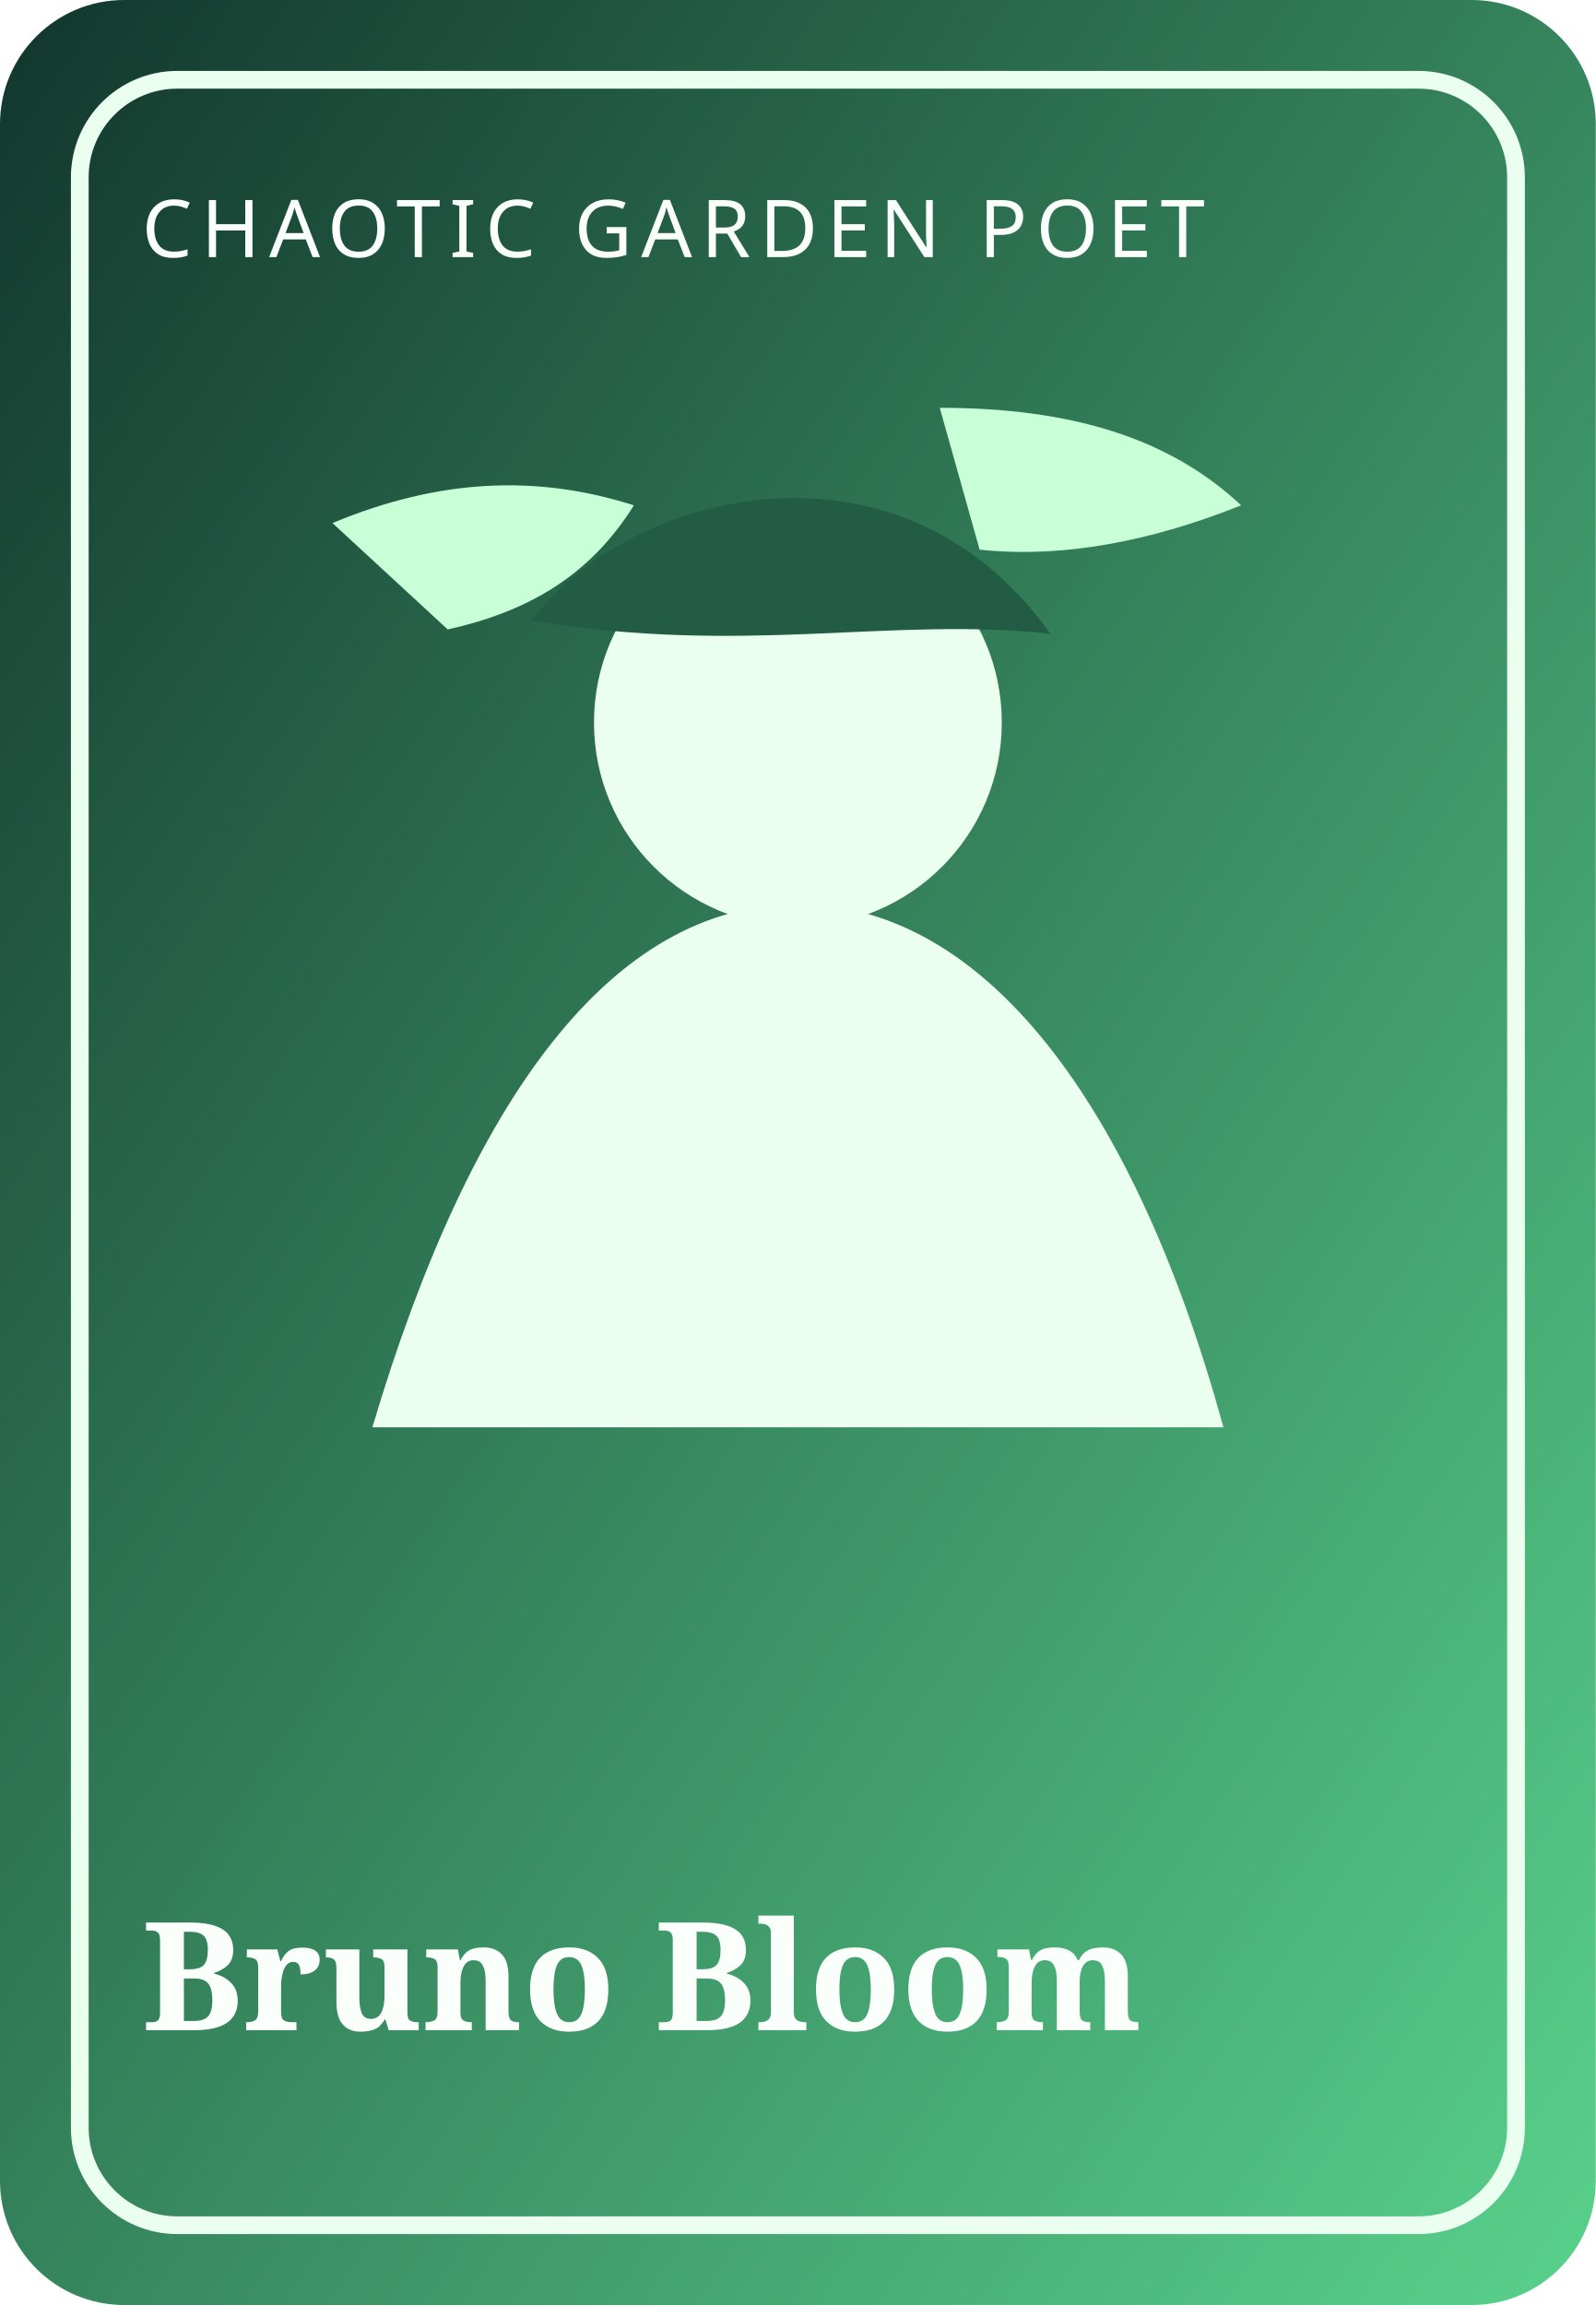
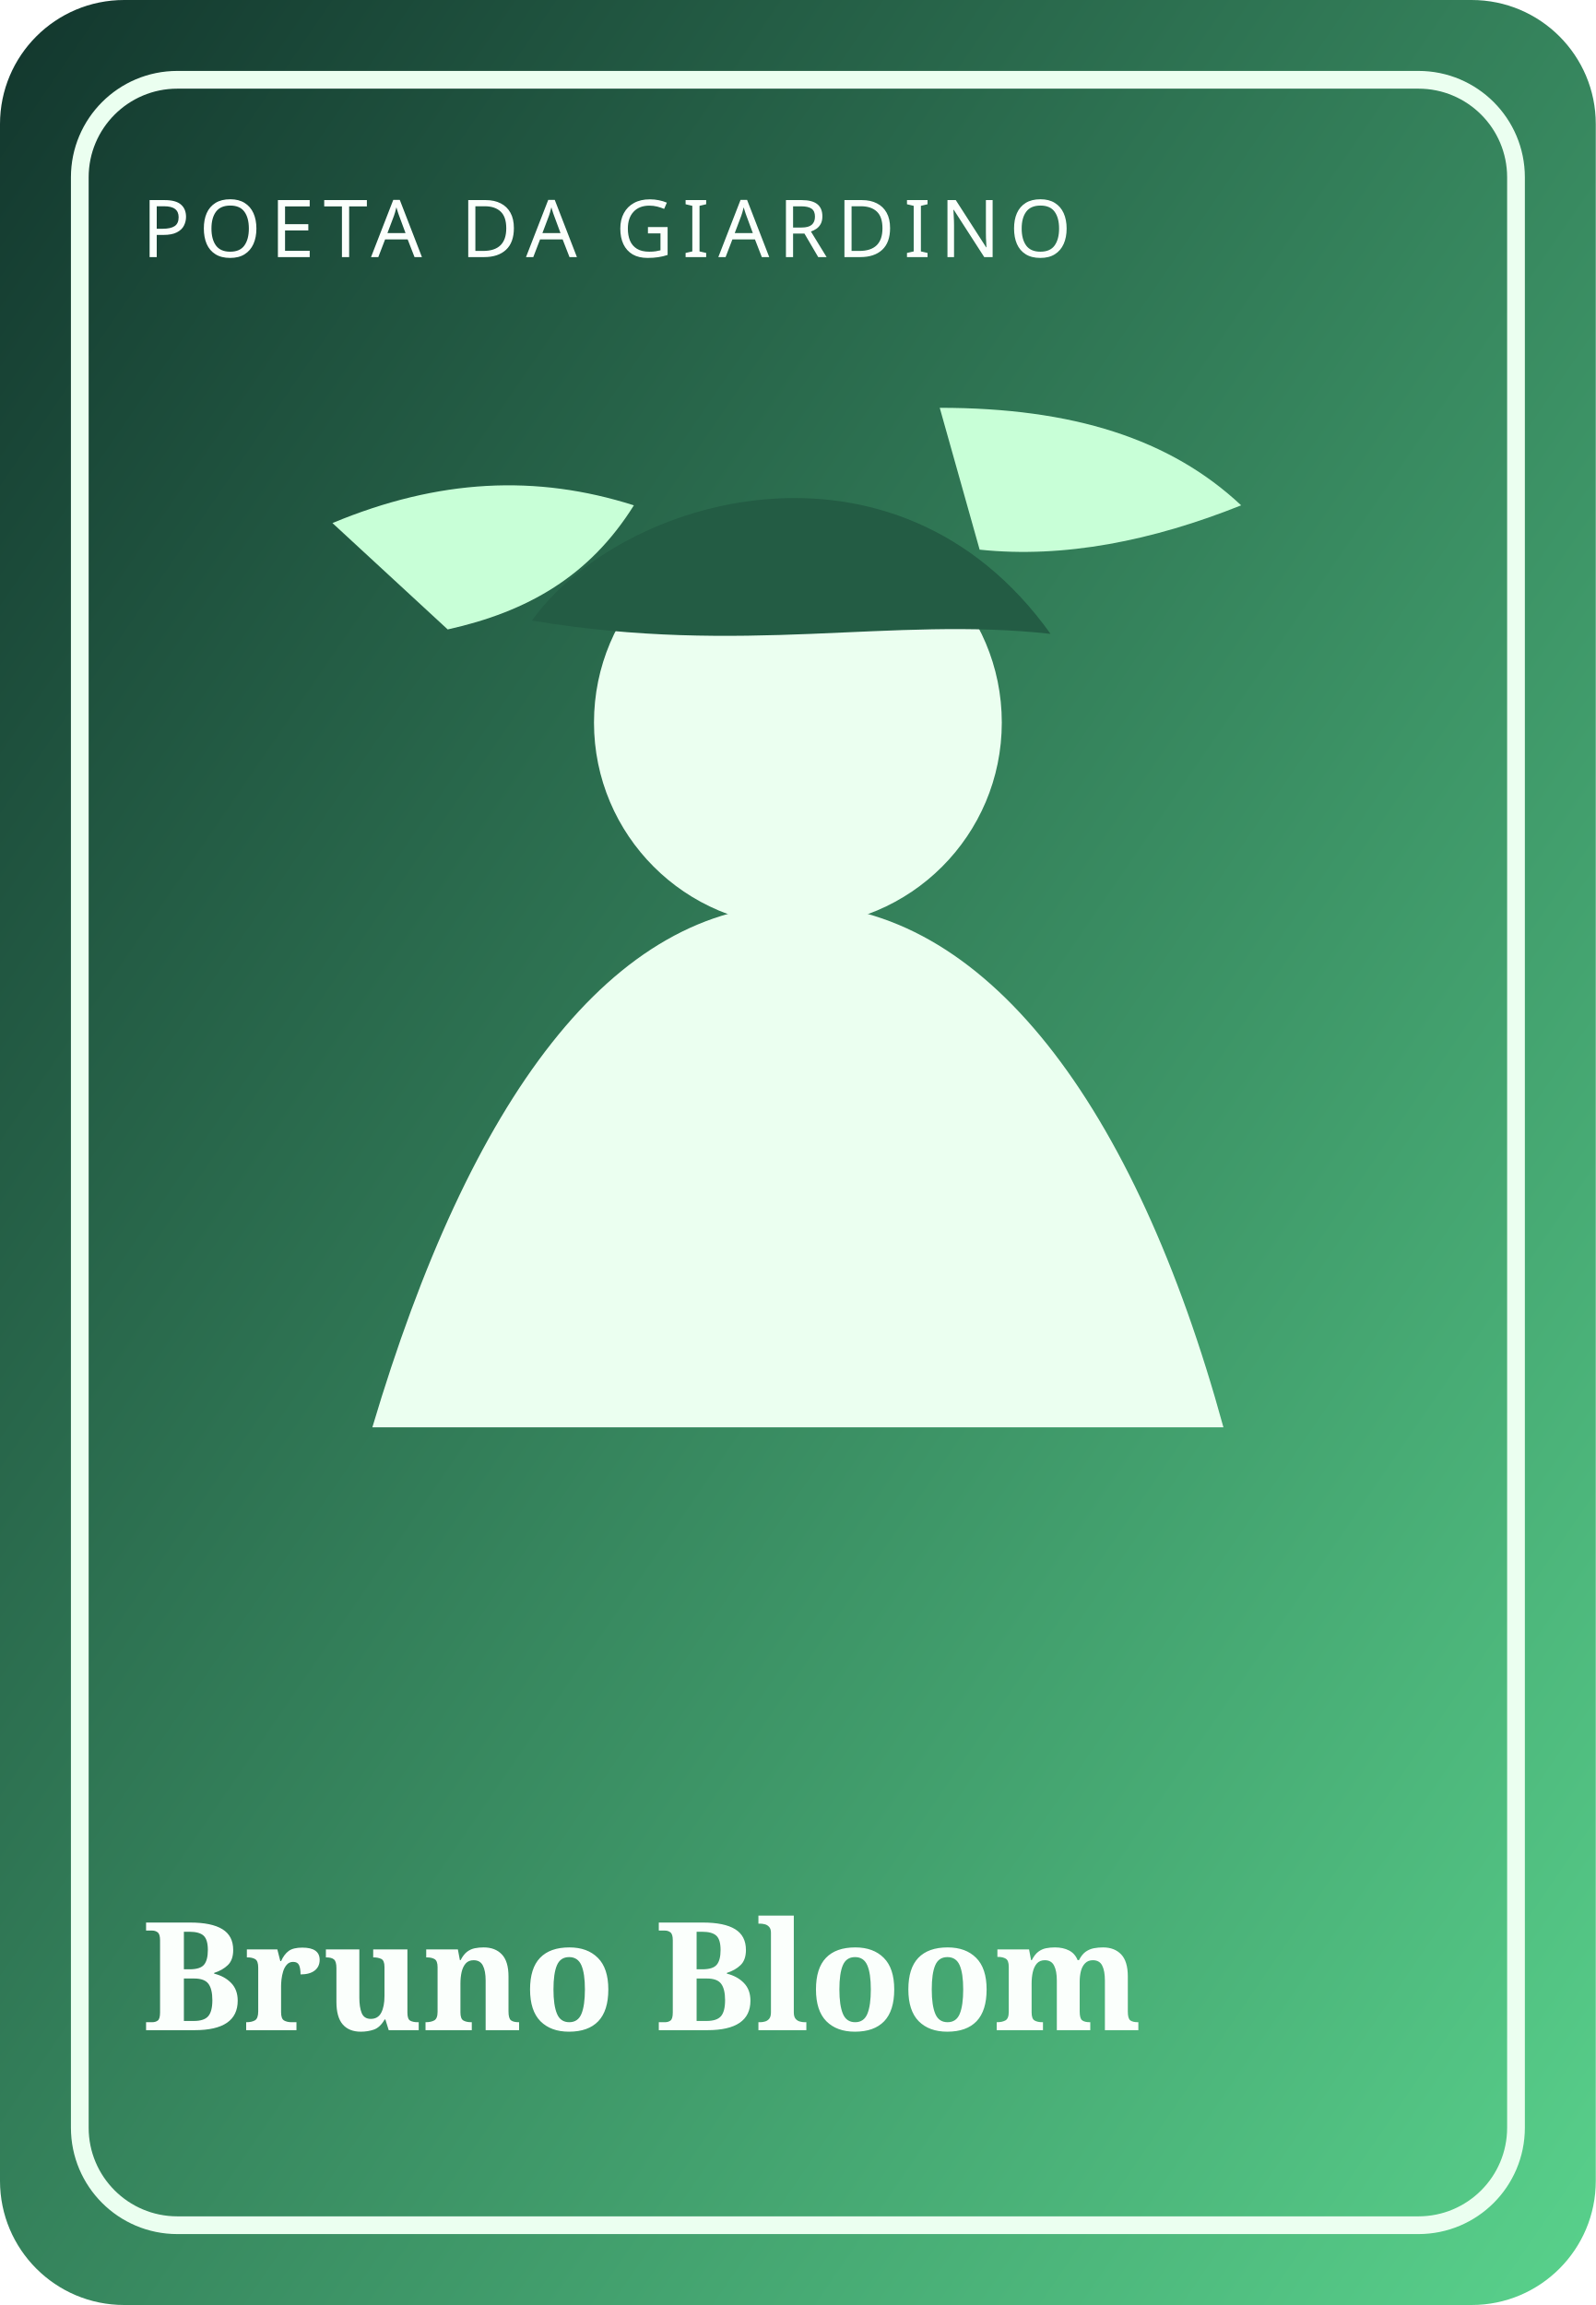
<svg xmlns="http://www.w3.org/2000/svg" viewBox="0 0 360 520">
  <defs>
    <linearGradient id="g" x1="0%" y1="0%" x2="100%" y2="100%">
      <stop offset="0%" stop-color="#12362d" />
      <stop offset="100%" stop-color="#59d28c" />
    </linearGradient>
  </defs>
  <rect width="360" height="520" rx="28" fill="url(#g)" />
  <rect x="18" y="18" width="324" height="484" rx="22" fill="none" stroke="#ebfff0" stroke-width="4" />
  <path d="M84 322c22-74 54-118 96-118 42 0 76 45 96 118" fill="#ebfff0" />
  <circle cx="180" cy="163" r="46" fill="#ebfff0" />
  <path d="M120 140c20-28 82-46 117 3-36-4-69 5-117-3z" fill="#235c44" />
  <path d="M75 118c24-10 46-11 68-4-10 16-24 24-42 28zM212 92c30 0 52 7 68 22-20 8-40 12-59 10z" fill="#c8ffd7" />
-   <text x="32" y="58" font-size="18" fill="#fbfffc" font-family="'Trebuchet MS', sans-serif" letter-spacing="2">CHAOTIC GARDEN POET</text>
+   <text x="32" y="58" font-size="18" fill="#fbfffc" font-family="'Trebuchet MS', sans-serif" letter-spacing="2">POETA DA GIARDINO</text>
  <text x="32" y="458" font-size="34" fill="#fbfffc" font-family="Georgia, serif" font-weight="700">Bruno Bloom</text>
</svg>
